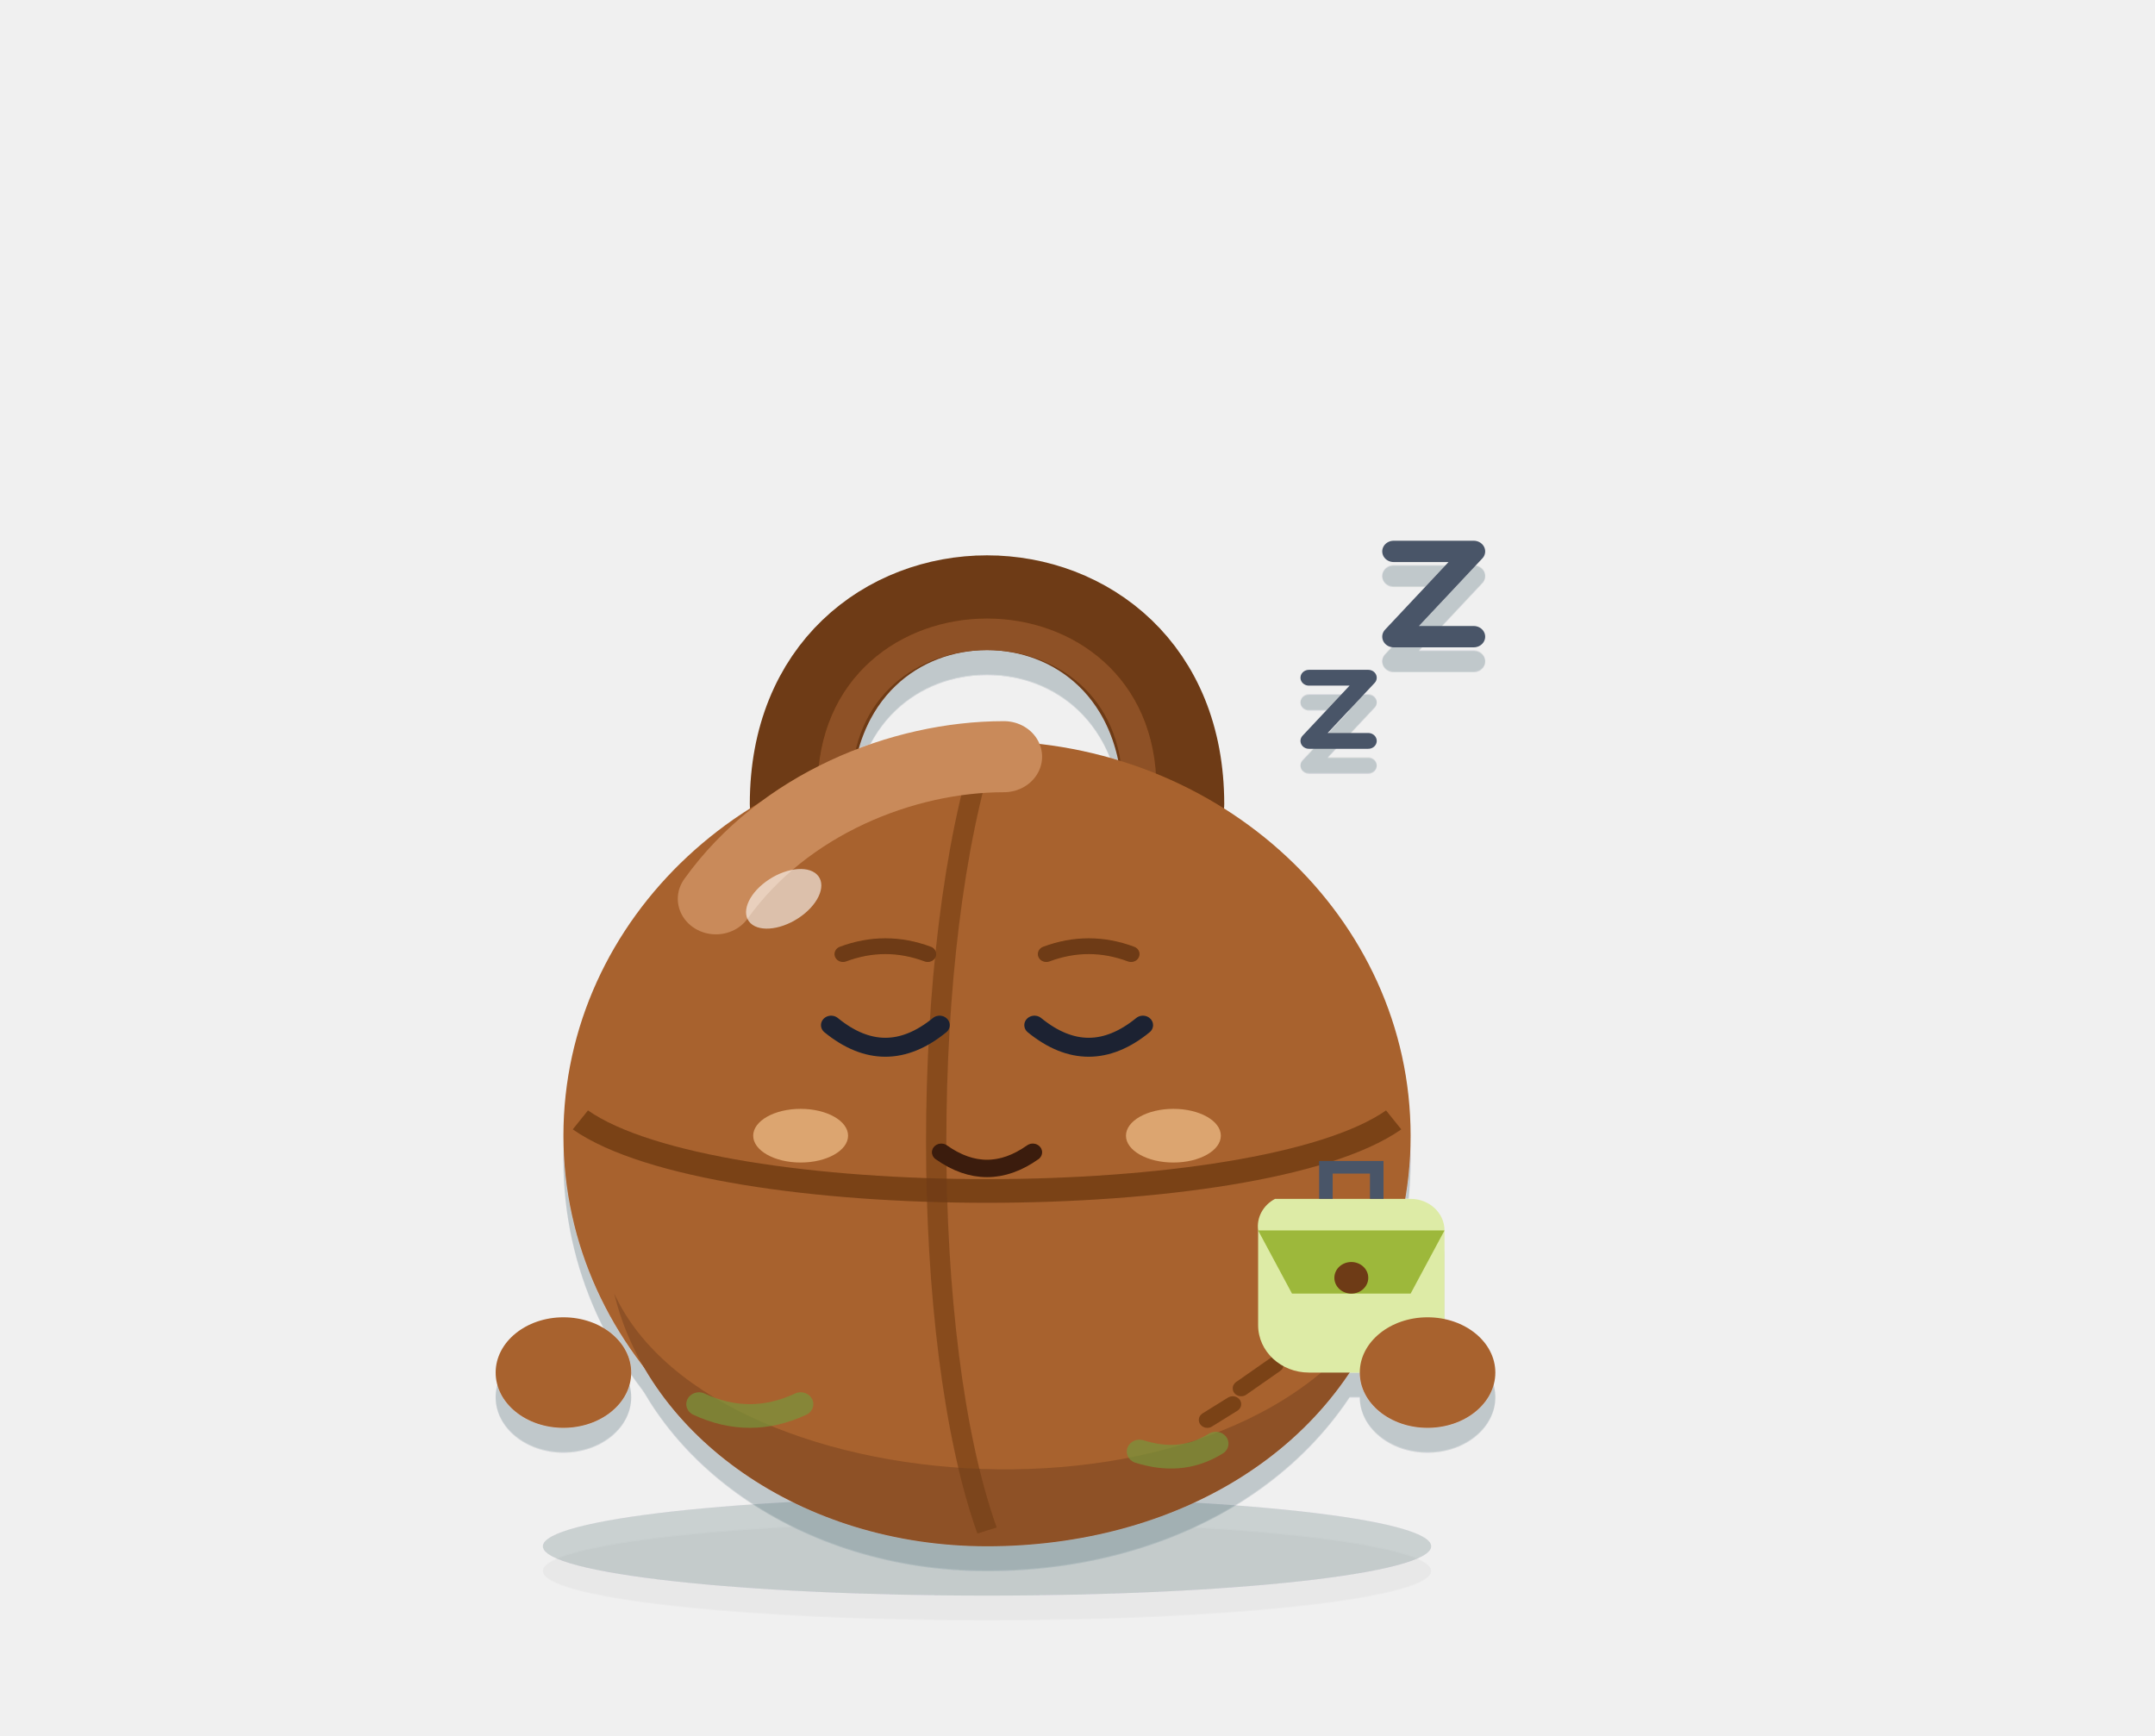
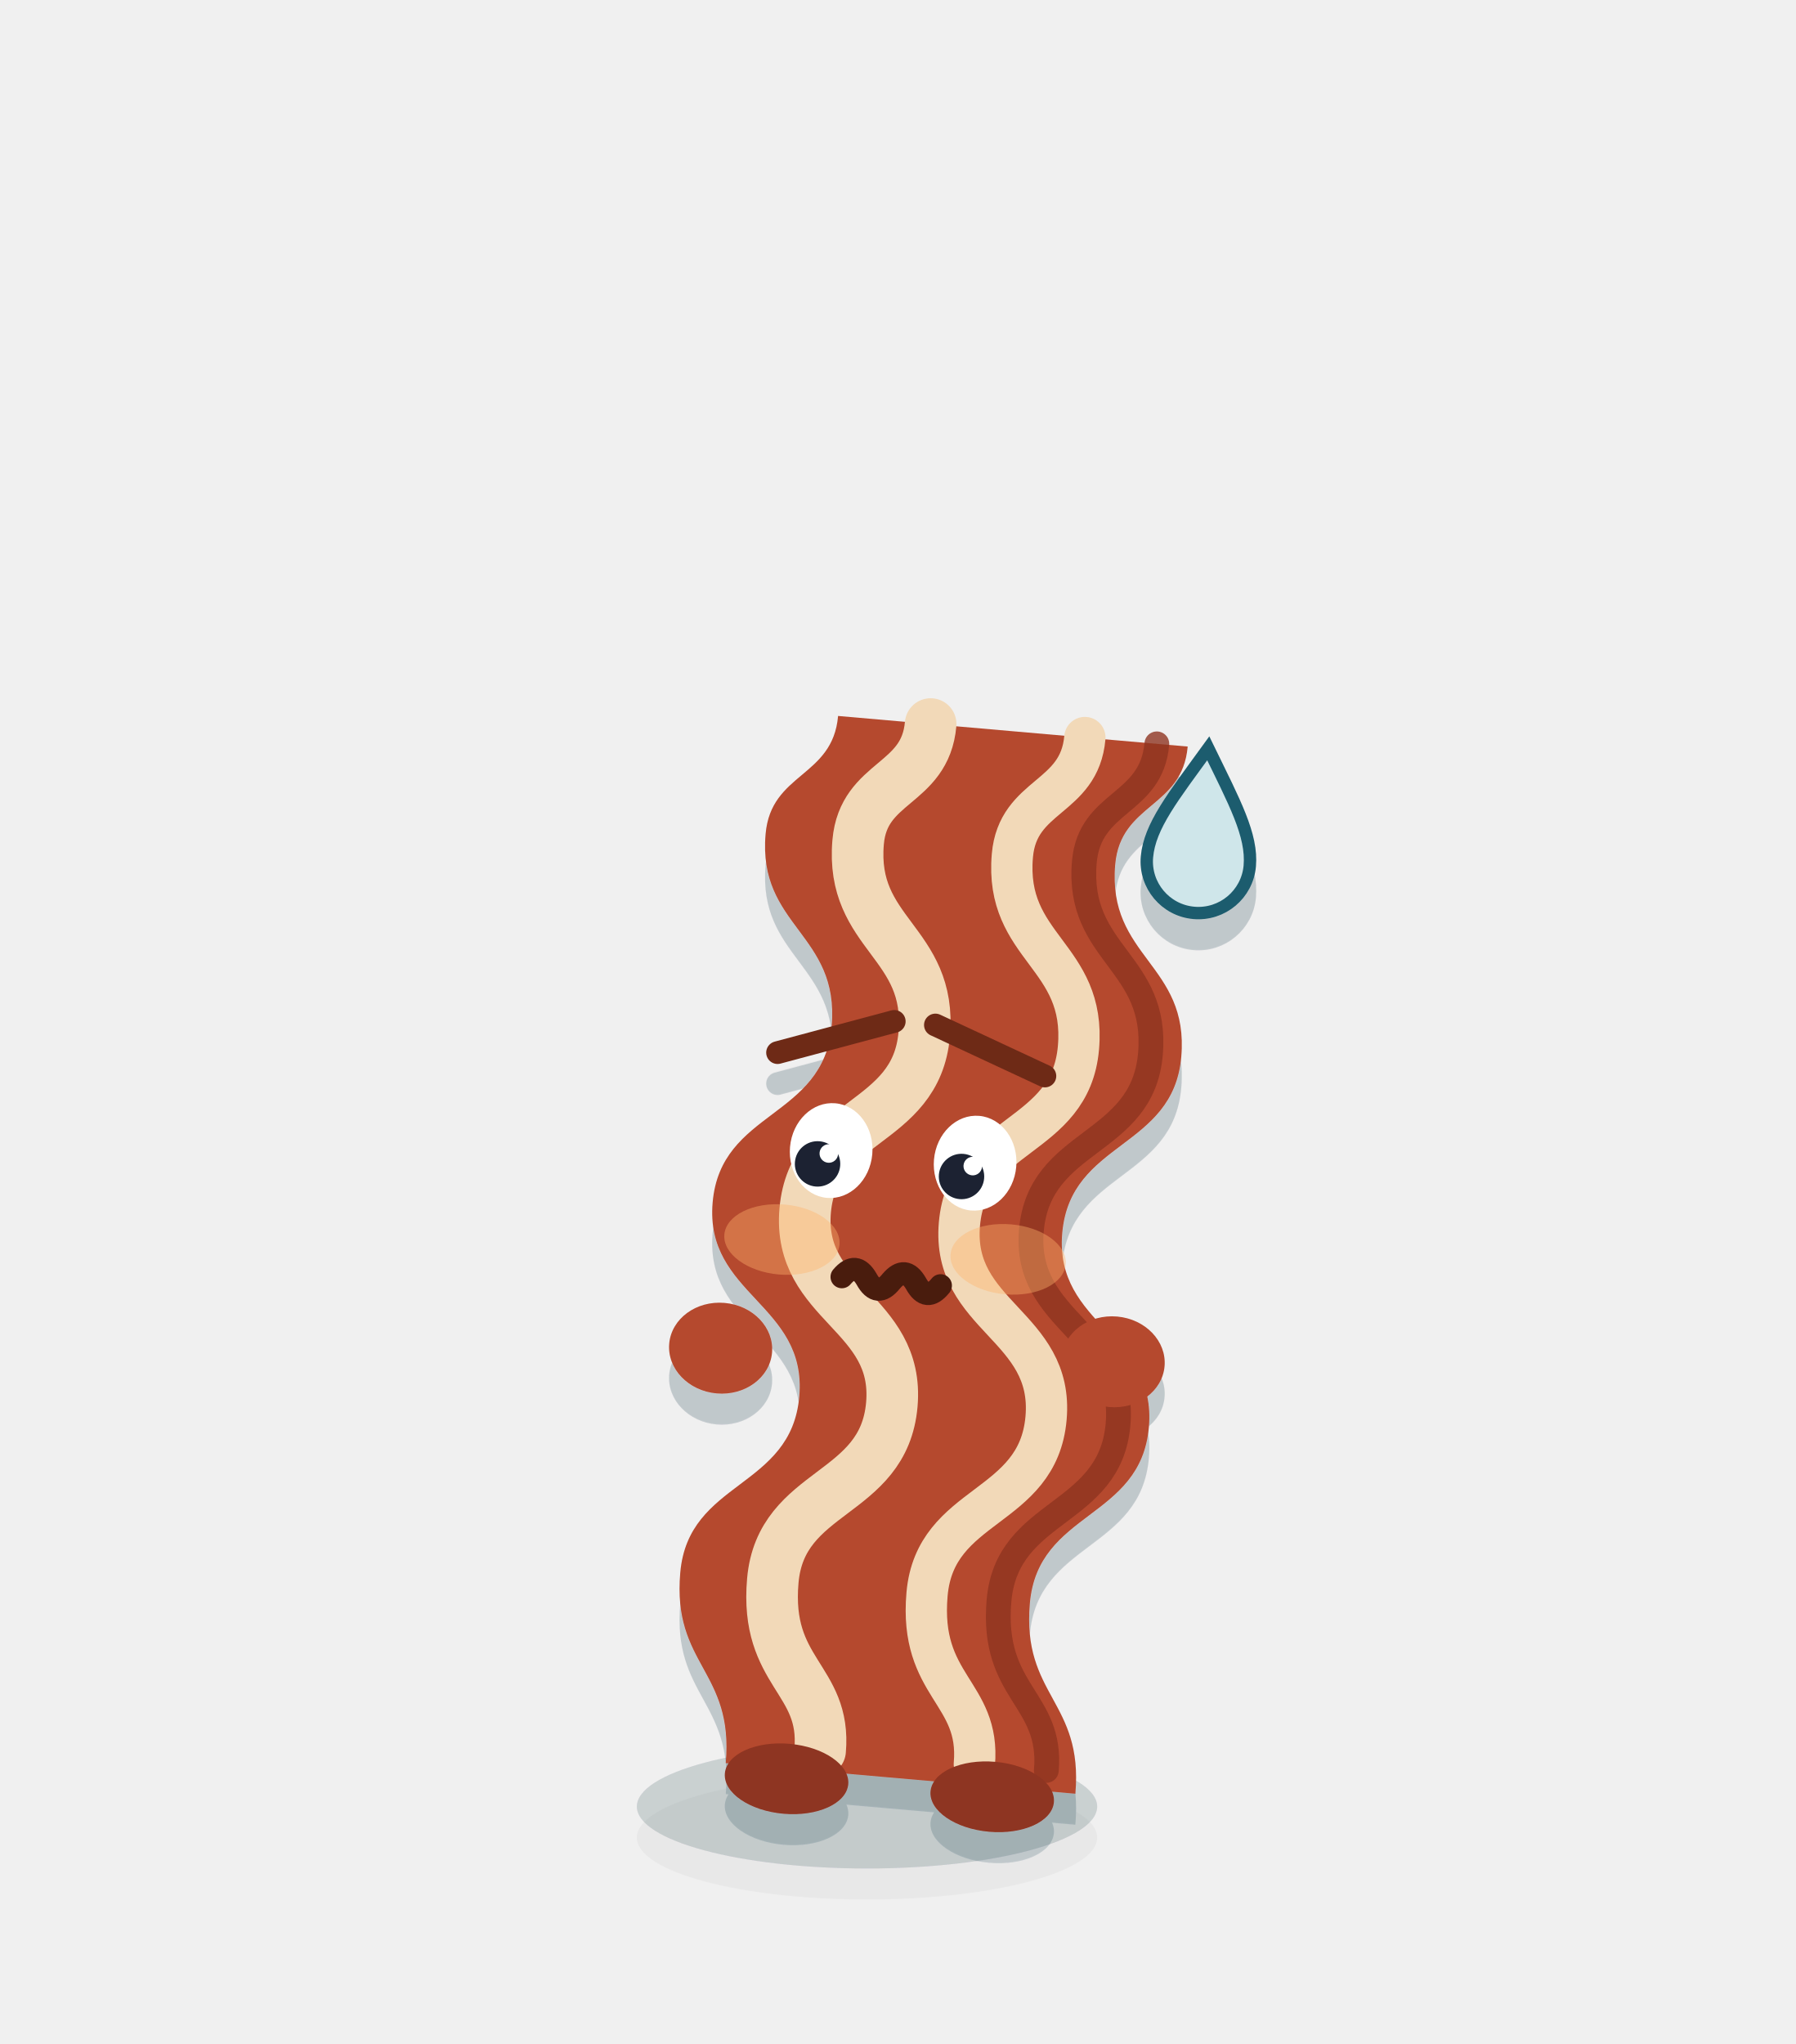
- <svg xmlns="http://www.w3.org/2000/svg" viewBox="-62 -72 262 211" role="img" aria-labelledby="km-title">
+ <svg xmlns="http://www.w3.org/2000/svg" viewBox="-62 -66 174 198" role="img" aria-labelledby="km-title">
  <style>
  .km-night-only, .km-evening-only { display: none; }
  svg[data-km-evening="1"] .km-evening-only { display: inline; }
  svg[data-km-night="1"] .km-night-only { display: inline; }
  svg[data-km-night="1"] .km-day-only { display: none; }
  .km-screen { mix-blend-mode: screen; }
  .km-grain { mix-blend-mode: multiply; }
  .km-bob { animation: km-bob 3.6s ease-in-out infinite alternate; }
  .km-drift { animation: km-drift 40s ease-in-out infinite alternate; }
  .km-turn { animation: km-turn 90s linear infinite; }
  .km-twinkle { animation: km-twinkle 2.8s ease-in-out infinite; transform-box: fill-box; transform-origin: center; }
  .km-fall { animation: km-fall 1.4s linear infinite; }
  .km-light { animation: km-light 7s linear infinite; }
  .km-steam { animation: km-steam 3s ease-in-out infinite; }
  .km-flag { animation: km-flag 2.4s ease-in-out infinite alternate; transform-box: fill-box; transform-origin: left center; }
  .km-wag { animation: km-wag 0.6s ease-in-out infinite alternate; transform-box: fill-box; transform-origin: left bottom; }
  .km-gallop { animation: km-gallop 0.45s ease-in-out infinite alternate; }
  .km-sway { animation: km-sway 6s ease-in-out infinite alternate; transform-box: fill-box; transform-origin: bottom; }
  .km-buzz { animation: km-buzz 1.6s ease-in-out infinite alternate; }
  .km-fish { animation: km-fish 7s ease-in-out infinite; }
  .km-ff { animation: km-ff 10s ease-in-out infinite; }
  .km-blink { animation: km-blink 2.6s ease-in-out infinite; }
  .km-zz { animation: km-zz 3.2s ease-in-out infinite; }
  .km-breathe { animation: km-breathe 3.4s ease-in-out infinite; transform-box: fill-box; transform-origin: center bottom; }
  .km-ear-l, .km-ear-r { transform-box: fill-box; transform-origin: bottom center; animation: km-ear 4s ease-in-out infinite; }
  .km-ear-r { animation-delay: -0.4s; }
  .km-treat, .km-card-wave { animation: km-lift 2.6s ease-in-out infinite alternate; }
  .km-face-thinking, .km-face-oh, .km-talk { display: none; }
  [data-km-mood="thinking"] .km-face-happy, [data-km-mood="oh"] .km-face-happy { display: none; }
  [data-km-mood="thinking"] .km-face-thinking, [data-km-mood="oh"] .km-face-oh, [data-km-talk="1"] .km-talk { display: inline; }
  .km-dots circle { animation: km-dots 1.2s ease-in-out infinite; }
  .km-dots circle:nth-child(2) { animation-delay: -0.8s; }
  .km-dots circle:nth-child(3) { animation-delay: -0.4s; }
  .km-ashore .dt-splash { display: none; }
  svg[data-km-night="1"] [data-km-awake="1"] .km-day-only { display: inline; }
  svg[data-km-night="1"] [data-km-awake="1"] .km-night-only { display: none; }
  [data-km-part="telescope"] { cursor: pointer; }
  svg:not([data-km-night="1"]) :is(.km-twinkle, .km-ff, .km-blink, .km-zz, .km-breathe) { animation: none; }
  @keyframes km-dots { 0%, 100% { opacity: 0.3; } 50% { opacity: 1; } }
  @keyframes km-bob { from { transform: translateY(0); } to { transform: translateY(-4px); } }
  @keyframes km-gallop { from { transform: translateY(0) rotate(0deg); } to { transform: translateY(-5px) rotate(-2deg); } }
  @keyframes km-drift { from { transform: translateX(0); } to { transform: translateX(36px); } }
  @keyframes km-turn { to { transform: rotate(360deg); } }
  @keyframes km-twinkle { 0%, 100% { opacity: 1; transform: scale(1); } 50% { opacity: 0.55; transform: scale(0.8); } }
  @keyframes km-fall { to { stroke-dashoffset: -40; } }
  @keyframes km-light { to { stroke-dashoffset: -280; } }
  @keyframes km-steam { 0% { opacity: 0; transform: translateY(6px); } 40% { opacity: 0.9; } 100% { opacity: 0; transform: translateY(-10px); } }
  @keyframes km-flag { from { transform: skewY(0deg); } to { transform: skewY(6deg); } }
  @keyframes km-wag { from { transform: rotate(-10deg); } to { transform: rotate(14deg); } }
  @keyframes km-sway { from { transform: rotate(-1.5deg); } to { transform: rotate(1.5deg); } }
  @keyframes km-buzz { from { transform: translate(0, 0); } to { transform: translate(3px, -2px); } }
  @keyframes km-fish { 0%, 70%, 100% { transform: translateY(30px); opacity: 0; } 78% { opacity: 1; } 85% { transform: translateY(-8px); opacity: 1; } 92% { transform: translateY(20px); opacity: 0; } }
  @keyframes km-ff { 0%, 100% { transform: translate(0, 0); } 25% { transform: translate(14px, -10px); } 50% { transform: translate(26px, 4px); } 75% { transform: translate(8px, 14px); } }
  @keyframes km-blink { 0%, 100% { opacity: 1; } 45% { opacity: 0.25; } 60% { opacity: 1; } }
  @keyframes km-zz { 0% { opacity: 0; transform: translate(0, 6px); } 30% { opacity: 1; } 100% { opacity: 0; transform: translate(6px, -14px); } }
  @keyframes km-breathe { 0%, 100% { transform: scale(1, 1); } 50% { transform: scale(1.02, 1.05); } }
  @keyframes km-ear { 0%, 80%, 100% { transform: rotate(0deg); } 88% { transform: rotate(-6deg); } 94% { transform: rotate(3deg); } }
  @keyframes km-lift { from { transform: translateY(0); } to { transform: translateY(-3px); } }
  @media (prefers-reduced-motion: reduce) { svg * { animation: none !important; } }
</style>
  <defs>
    <filter id="layer" x="-10%" y="-10%" width="120%" height="130%">
      <feDropShadow dx="0" dy="5" stdDeviation="0" flood-color="#1A2433" flood-opacity="0.18" />
    </filter>
    <filter id="layer-sm" x="-10%" y="-10%" width="120%" height="130%">
      <feDropShadow dx="0" dy="3" stdDeviation="0" flood-color="#1A2433" flood-opacity="0.2" />
    </filter>
    <filter id="grain" x="0" y="0" width="100%" height="100%">
      <feTurbulence type="fractalNoise" baseFrequency="0.85" numOctaves="2" seed="7" result="n" />
      <feColorMatrix in="n" type="matrix" values="0 0 0 0 0.1  0 0 0 0 0.14  0 0 0 0 0.2  0 0 0 0.55 -0.12" />
    </filter>
    <filter id="km-light" x="0" y="0" width="100%" height="100%" color-interpolation-filters="sRGB">
      <feColorMatrix id="km-light-m" type="matrix" values="1 0 0 0 0  0 1 0 0 0  0 0 1 0 0  0 0 0 1 0" />
    </filter>
    <linearGradient id="km-sky-g" gradientUnits="userSpaceOnUse" x1="0" y1="0" x2="0" y2="900">
      <stop id="km-sky-0" offset="0" stop-color="#7FB8D8" />
      <stop id="km-sky-1" offset="0.6" stop-color="#B4D8E6" />
      <stop id="km-sky-2" offset="1" stop-color="#EAF3EC" />
    </linearGradient>
    <radialGradient id="km-glow-g">
      <stop offset="0" stop-color="#FFB46E" stop-opacity="0.9" />
      <stop offset="0.4" stop-color="#FFC98F" stop-opacity="0.4" />
      <stop offset="1" stop-color="#FFC98F" stop-opacity="0" />
    </radialGradient>
    <linearGradient id="km-fade-orchard-1" gradientUnits="userSpaceOnUse" x1="560" y1="0" x2="690" y2="0">
      <stop offset="0" stop-color="#525C12" stop-opacity="1" />
      <stop offset="1" stop-color="#525C12" stop-opacity="0" />
    </linearGradient>
    <linearGradient id="km-fade-orchard-2" gradientUnits="userSpaceOnUse" x1="560" y1="0" x2="690" y2="0">
      <stop offset="0" stop-color="#7D8A26" stop-opacity="1" />
      <stop offset="1" stop-color="#7D8A26" stop-opacity="0" />
    </linearGradient>
    <linearGradient id="km-fade-field-1" gradientUnits="userSpaceOnUse" x1="930" y1="0" x2="1060" y2="0">
      <stop offset="0" stop-color="#78963A" stop-opacity="0" />
      <stop offset="1" stop-color="#78963A" stop-opacity="1" />
    </linearGradient>
    <linearGradient id="km-fade-field-2" gradientUnits="userSpaceOnUse" x1="930" y1="0" x2="1060" y2="0">
      <stop offset="0" stop-color="#9CB54A" stop-opacity="0" />
      <stop offset="1" stop-color="#9CB54A" stop-opacity="1" />
    </linearGradient>
    <linearGradient id="km-ground-1" gradientUnits="userSpaceOnUse" x1="420" y1="0" x2="1220" y2="0">
      <stop offset="0" stop-color="#525C12" />
      <stop offset="0.34" stop-color="#525C12" />
      <stop offset="0.5" stop-color="#6A7E2A" />
      <stop offset="0.66" stop-color="#78963A" />
      <stop offset="1" stop-color="#78963A" />
    </linearGradient>
    <linearGradient id="km-ground-2" gradientUnits="userSpaceOnUse" x1="420" y1="0" x2="1220" y2="0">
      <stop offset="0" stop-color="#7D8A26" />
      <stop offset="0.34" stop-color="#7D8A26" />
      <stop offset="0.5" stop-color="#93A83E" />
      <stop offset="0.66" stop-color="#9CB54A" />
      <stop offset="1" stop-color="#9CB54A" />
    </linearGradient>
    <radialGradient id="km-pool-g">
      <stop offset="0" stop-color="#FFC37A" stop-opacity="0.55" />
      <stop offset="1" stop-color="#FFC37A" stop-opacity="0" />
    </radialGradient>
    <clipPath id="km-moon-clip">
      <use href="#km-moon-lit" />
    </clipPath>
    <symbol id="star" viewBox="-10 -10 20 20">
      <path d="M0 -10 C1.2 -2.5 2.5 -1.2 10 0 C2.5 1.2 1.2 2.5 0 10 C-1.2 2.5 -2.5 1.2 -10 0 C-2.5 -1.2 -1.2 -2.5 0 -10 Z" fill="#FFFFFF" />
    </symbol>
  </defs>
  <g filter="url(#layer-sm)">
-     <ellipse cx="58" cy="116" rx="54" ry="6" fill="#1A2433" opacity="0.16" />
-     <g transform="translate(58 116) scale(1.03 0.96) translate(-58 -116)">
-       <path d="M36 22 C36 -12 80 -12 80 22" stroke="#6E3A12" stroke-width="12" stroke-linecap="round" fill="none" />
-       <path d="M40 20 C40 -6 76 -6 76 20" stroke="#8E5126" stroke-width="4" stroke-linecap="round" fill="none" />
-       <circle cx="58" cy="64" r="50" fill="#A8622E" />
-       <path d="M14 84 C26 112 92 116 106 82 C100 104 80 116 58 116 C36 116 18 102 14 84 Z" fill="#8E5126" />
-       <path d="M10 62 C26 74 90 74 106 62" stroke="#6E3A12" stroke-width="3" fill="none" opacity="0.8" />
-       <path d="M58 14 C50 40 50 90 58 114" stroke="#6E3A12" stroke-width="2.4" fill="none" opacity="0.55" />
-       <path d="M26 34 C34 22 48 16 60 16" stroke="#C98A5A" stroke-width="9" stroke-linecap="round" fill="none" />
-       <ellipse cx="34" cy="34" rx="5" ry="3" fill="#FFFFFF" opacity="0.6" transform="rotate(-35 34 34)" />
-       <path d="M88 96 l4 -3 M93 92 l4 -3 M84 100 l3 -2" stroke="#6E3A12" stroke-width="2" stroke-linecap="round" opacity="0.8" />
-       <path d="M24 98 c4 2 8 2 12 0 M76 104 c3 1 6 1 9 -1" stroke="#78963A" stroke-width="3" stroke-linecap="round" opacity="0.7" />
-       <path d="M39.6 50 q6.4 5.6 12.8 0 M63.6 50 q6.4 5.6 12.8 0" stroke="#1A2433" stroke-width="2.4" stroke-linecap="round" stroke-linejoin="round" fill="none" />
-       <path d="M41 41 q5 -2 10 0 M65 41 q5 -2 10 0" stroke="#6E3A12" stroke-width="2" stroke-linecap="round" stroke-linejoin="round" fill="none" />
-       <path d="M52.6 66.1 q5.4 4.1 10.8 0" stroke="#3A1A08" stroke-width="2.2" stroke-linecap="round" stroke-linejoin="round" fill="none" />
-       <ellipse cx="36" cy="64" rx="5.6" ry="3.4" fill="#E5B07A" opacity="0.85" />
-       <ellipse cx="80" cy="64" rx="5.6" ry="3.4" fill="#E5B07A" opacity="0.85" />
-       <path d="M92 72 h16 a4 4 0 0 1 4 4 v12 a6 6 0 0 1 -6 6 h-10 a6 6 0 0 1 -6 -6 v-12 a4 4 0 0 1 2 -4 Z" fill="#DDEBA6" />
-       <path d="M90 76 h22 l-4 8 h-14 Z" fill="#9DB83A" />
-       <circle cx="101" cy="82" r="2" fill="#6E3A12" />
-       <path d="M98 72 v-4 h6 v4" stroke="#4A5568" stroke-width="1.6" fill="none" />
-       <ellipse cx="110" cy="94" rx="8" ry="7" fill="#A8622E" />
-       <ellipse cx="8" cy="94" rx="8" ry="7" fill="#A8622E" />
-       <g class="km-zz">
-         <path d="M96 6 h7 l-7 8 h7" stroke="#4A5568" stroke-width="2" stroke-linecap="round" stroke-linejoin="round" fill="none" />
-         <path d="M106 -10 h9.45 l-9.45 10.8 h9.45" stroke="#4A5568" stroke-width="2.7" stroke-linecap="round" stroke-linejoin="round" fill="none" />
-       </g>
+     <ellipse cx="22" cy="109" rx="22.3" ry="6" fill="#1A2433" opacity="0.16" />
+     <g transform="rotate(5 22 109) translate(2 0)">
+       <path d="M6 106 C6 97 0 97 0 88 C0 79 10 79 10 70 C10 61 0 61 0 52 C0 43 10 43 10 34 C10 25 2 25 2 16 C2 10 8 10 8 4 L42 4 C42 10 36 10 36 16 C36 25 44 25 44 34 C44 43 34 43 34 52 C34 61 44 61 44 70 C44 79 34 79 34 88 C34 97 40 97 40 106 Z" fill="#B5482E" />
+       <path d="M15 104 C15 97 9 97 9 88 C9 79 19 79 19 70 C19 61 9 61 9 52 C9 43 19 43 19 34 C19 25 11 25 11 16 C11 10 17 10 17 4" stroke="#F2D9B8" stroke-width="5" fill="none" stroke-linecap="round" />
+       <path d="M30 104 C30 97 24 97 24 88 C24 79 34 79 34 70 C34 61 24 61 24 52 C24 43 34 43 34 34 C34 25 26 25 26 16 C26 10 32 10 32 4" stroke="#F2D9B8" stroke-width="4" fill="none" stroke-linecap="round" />
+       <path d="M37 104 C37 97 31 97 31 88 C31 79 41 79 41 70 C41 61 31 61 31 52 C31 43 41 43 41 34 C41 25 33 25 33 16 C33 10 39 10 39 4" stroke="#8E3420" stroke-width="2.4" fill="none" stroke-linecap="round" opacity="0.8" />
+       <ellipse cx="11" cy="46" rx="4" ry="4.6" fill="#FFFFFF" />
+       <circle cx="9.8" cy="47.4" r="2.2" fill="#1A2433" />
+       <circle cx="10.8" cy="46.3" r="0.9" fill="#FFFFFF" />
+       <ellipse cx="25" cy="46" rx="4" ry="4.6" fill="#FFFFFF" />
+       <circle cx="23.8" cy="47.4" r="2.2" fill="#1A2433" />
+       <circle cx="24.8" cy="46.3" r="0.9" fill="#FFFFFF" />
+       <path d="M5 37 L16 33 M20 33 L31 37" stroke="#6E2A18" stroke-width="2.2" stroke-linecap="round" stroke-linejoin="round" fill="none" />
+       <path d="M13.1 58.1 q1.2 -1.7 2.4 0 q1.2 1.8 2.4 0 q1.2 -1.7 2.4 0 q1.2 1.8 2.4 0" stroke="#4A1A10" stroke-width="2.2" stroke-linecap="round" stroke-linejoin="round" fill="none" />
+       <ellipse cx="7" cy="55" rx="5.6" ry="3.4" fill="#FFB36B" opacity="0.4" />
+       <ellipse cx="29" cy="55" rx="5.6" ry="3.4" fill="#FFB36B" opacity="0.4" />
+       <ellipse cx="2" cy="66" rx="5" ry="4.4" fill="#B5482E" />
+       <ellipse cx="40" cy="64" rx="5" ry="4.4" fill="#B5482E" />
+       <ellipse cx="12" cy="107" rx="6" ry="3.4" fill="#8E3420" />
+       <ellipse cx="32" cy="107" rx="6" ry="3.4" fill="#8E3420" />
+       <path d="M44 4 c3 5 5 8 5 11 a5 5 0 0 1 -10 0 c0 -3 2 -6 5 -11 Z" fill="#CFE6EA" stroke="#1F5C6E" stroke-width="1.2" />
    </g>
  </g>
</svg>
